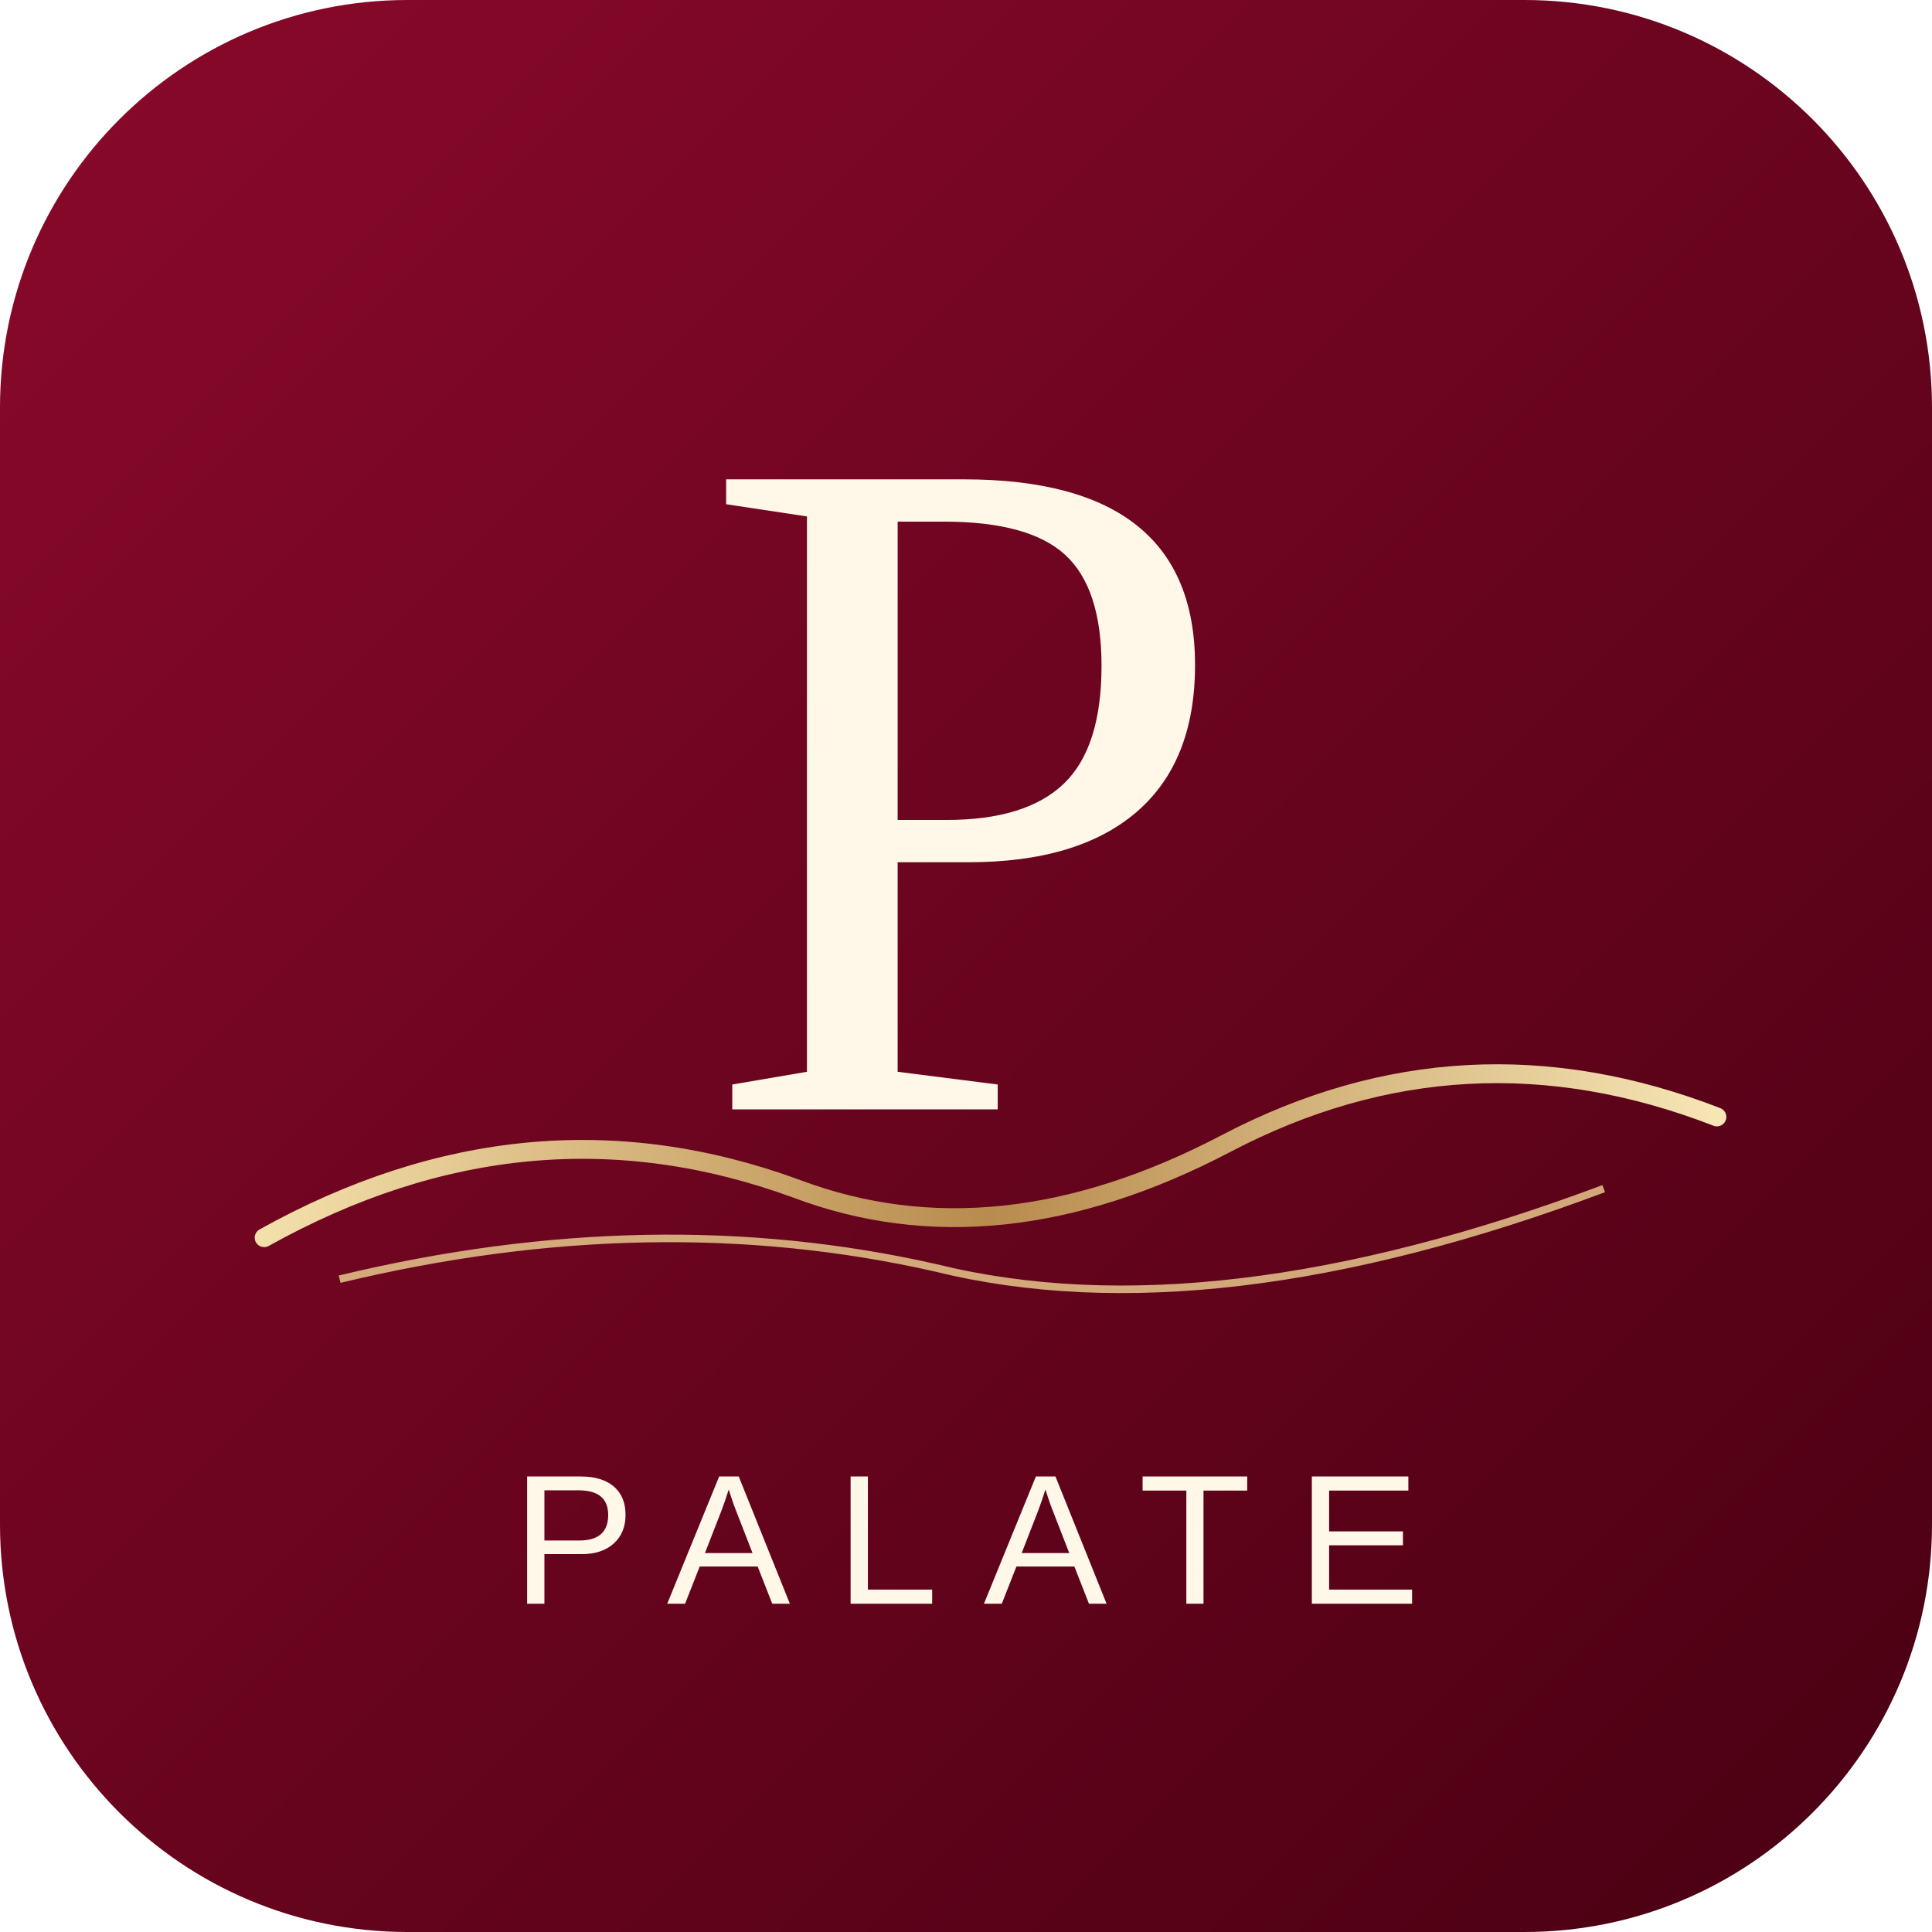
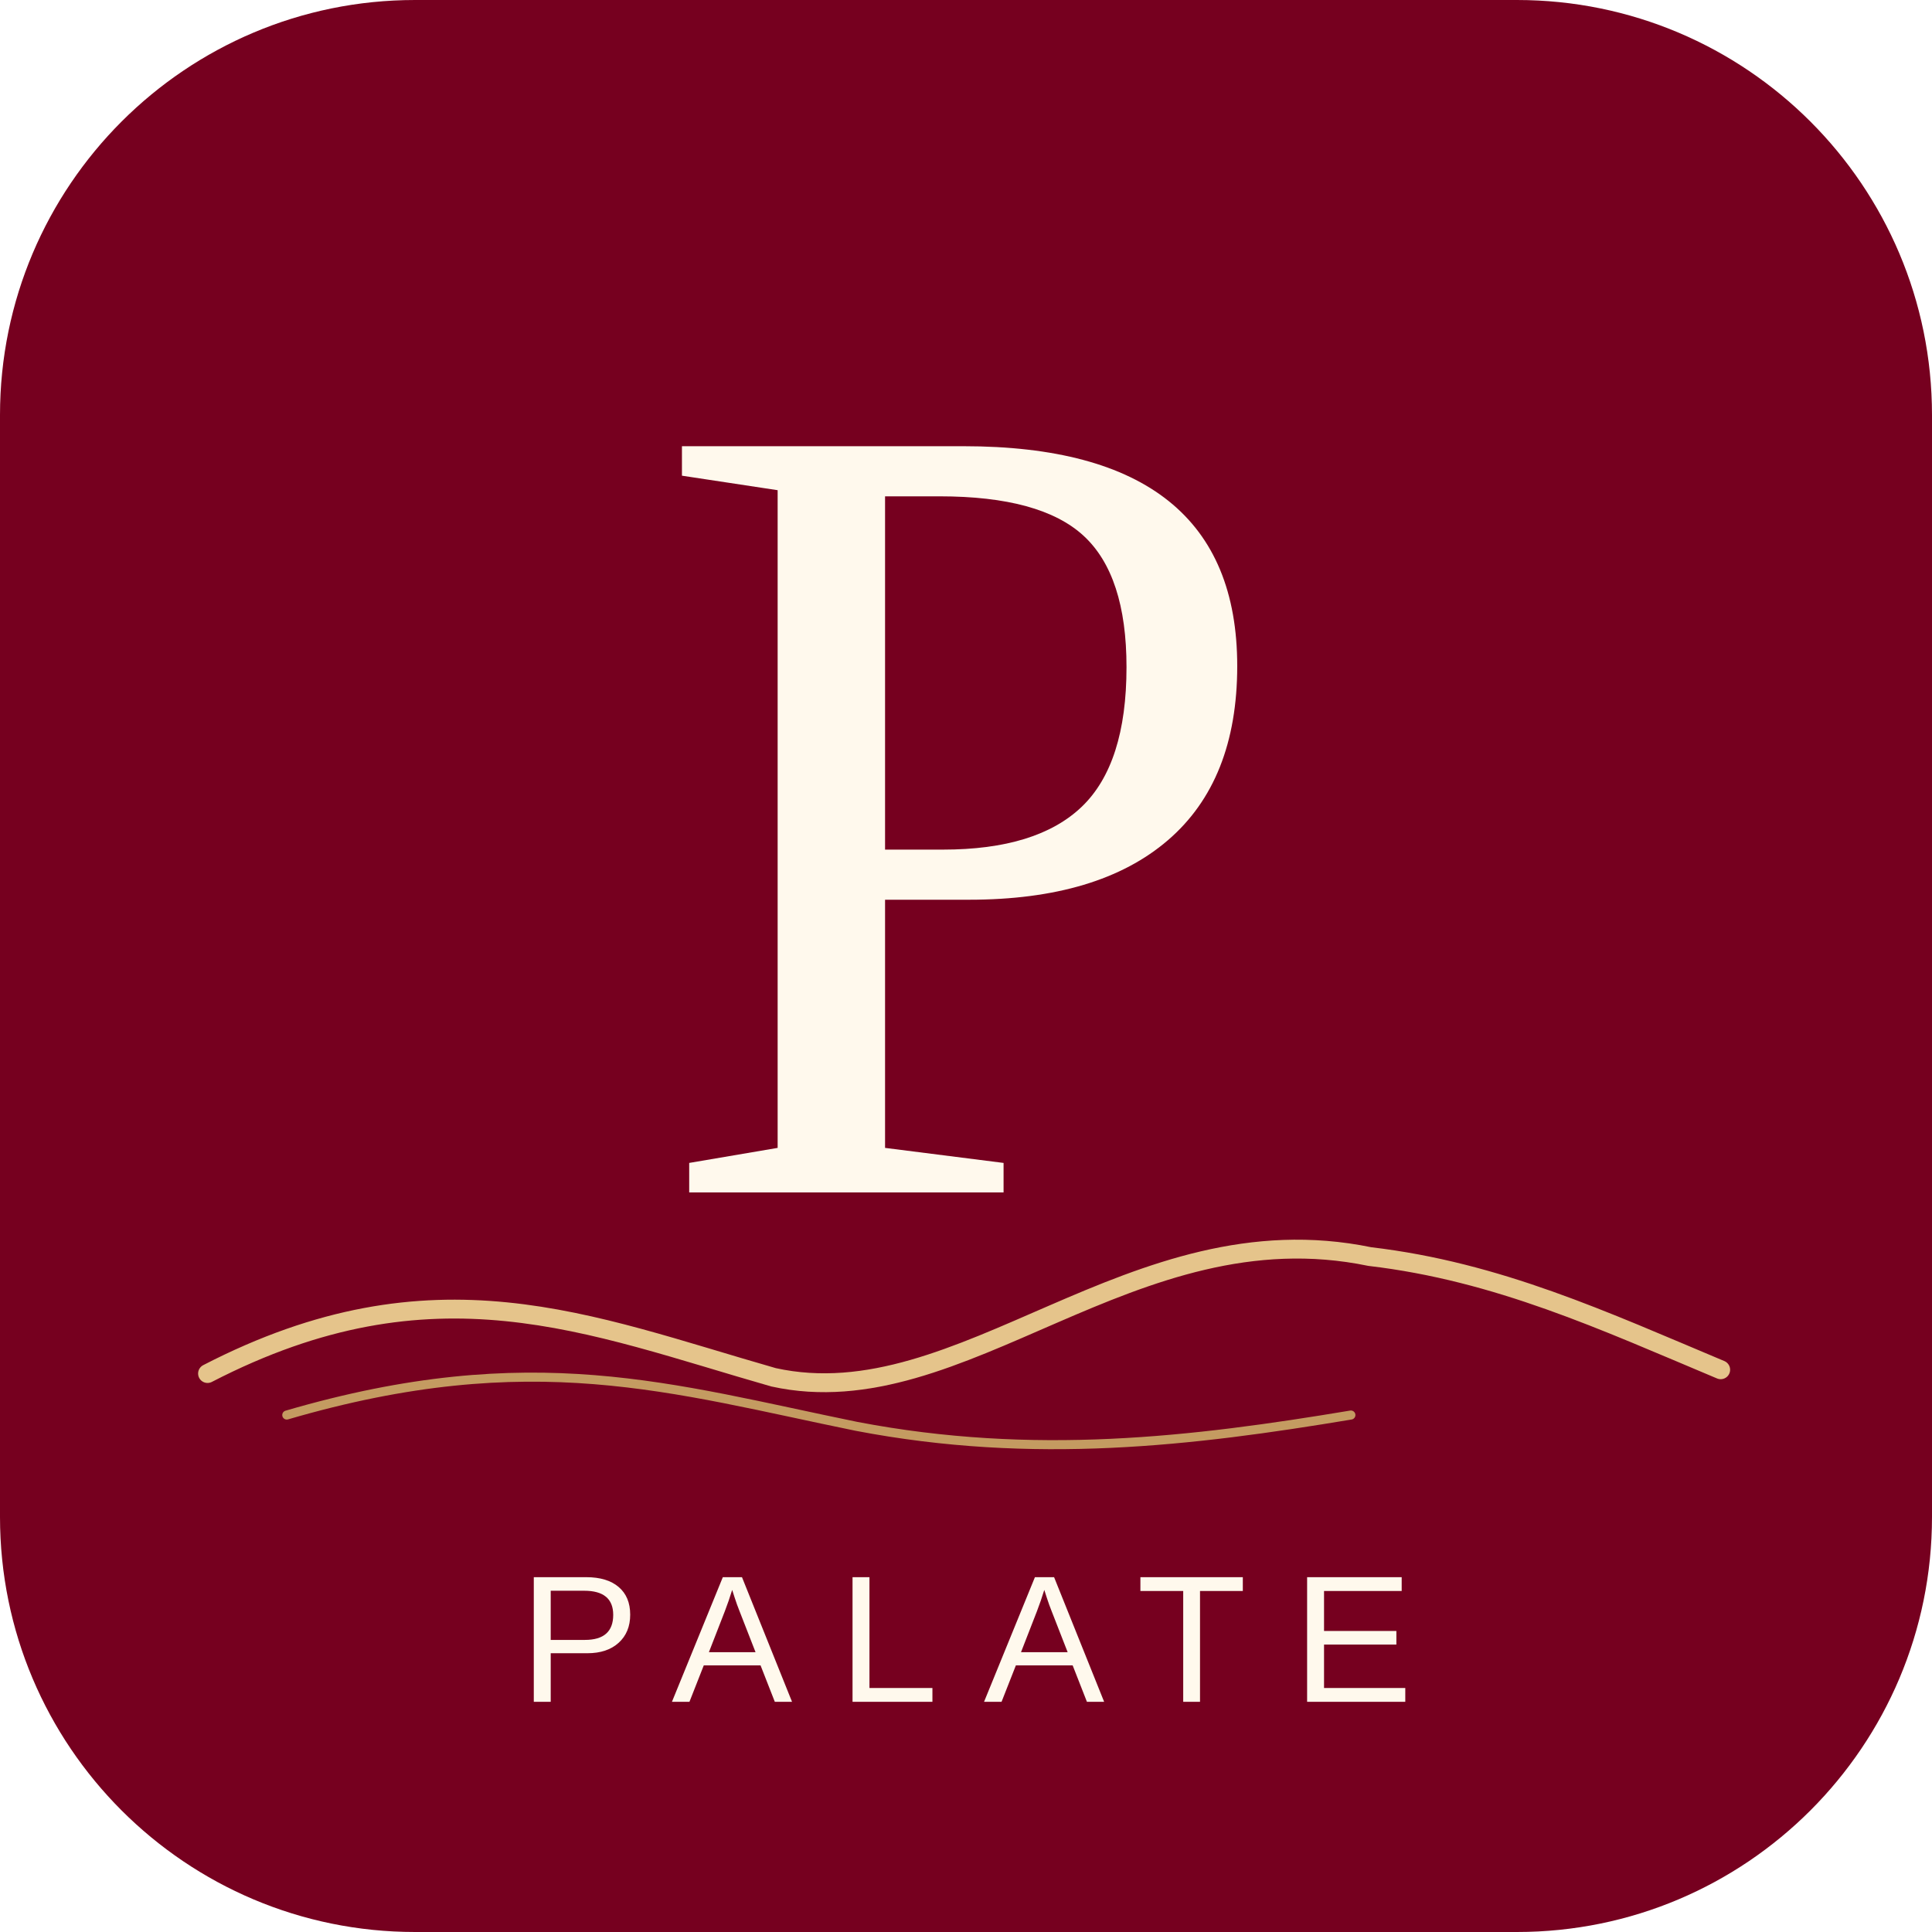
<svg xmlns="http://www.w3.org/2000/svg" viewBox="0 0 512 512">
-   <defs>
-     <linearGradient id="b" x1="0" y1="0" x2="1" y2="1">
-       <stop stop-color="#8b092b" />
-       <stop offset="1" stop-color="#490012" />
-     </linearGradient>
-     <linearGradient id="g" x1="0" y1="0" x2="1" y2="0">
-       <stop stop-color="#f3dfaa" />
-       <stop offset=".5" stop-color="#b88b4e" />
-       <stop offset="1" stop-color="#f6e5b5" />
-     </linearGradient>
-   </defs>
-   <rect width="512" height="512" rx="108" fill="url(#b)" />
-   <text x="256" y="294" text-anchor="middle" font-family="Georgia,Times New Roman,serif" font-size="255" fill="#fff8e9">P</text>
-   <path d="M70 328 Q140 289 211 315 Q264 335 325 303 Q388 270 455 296" fill="none" stroke="url(#g)" stroke-width="5" stroke-linecap="round" />
-   <path d="M90 339 Q173 319 248 336 Q321 354 425 315" fill="none" stroke="#e6c58b" stroke-width="2" opacity=".85" />
-   <text x="256" y="425" text-anchor="middle" font-family="Arial,Helvetica,sans-serif" font-size="49" letter-spacing="12" fill="#fff8e9">PALATE</text>
+   <rect width="512" height="512" rx="110" fill="#76001f" />
+   <text x="256" y="316" text-anchor="middle" font-family="Georgia, 'Times New Roman', serif" font-size="302" font-weight="normal" fill="#fff9ed">P</text>
+   <path d="M55 364 C115 333 156 351 205 365 C255 376 300 320 363 333 C397 337 425 350 456 363" stroke="#e5c48b" stroke-width="5" fill="none" stroke-linecap="round" />
+   <path d="M76 375 C141 356 178 368 227 378 C274 387 316 382 358 375" stroke="#c49b61" stroke-width="2.4" fill="none" stroke-linecap="round" />
+   <text x="256" y="451" text-anchor="middle" font-family="Arial,Helvetica,sans-serif" font-size="48" letter-spacing="12" fill="#fff9ed">PALATE</text>
</svg>
